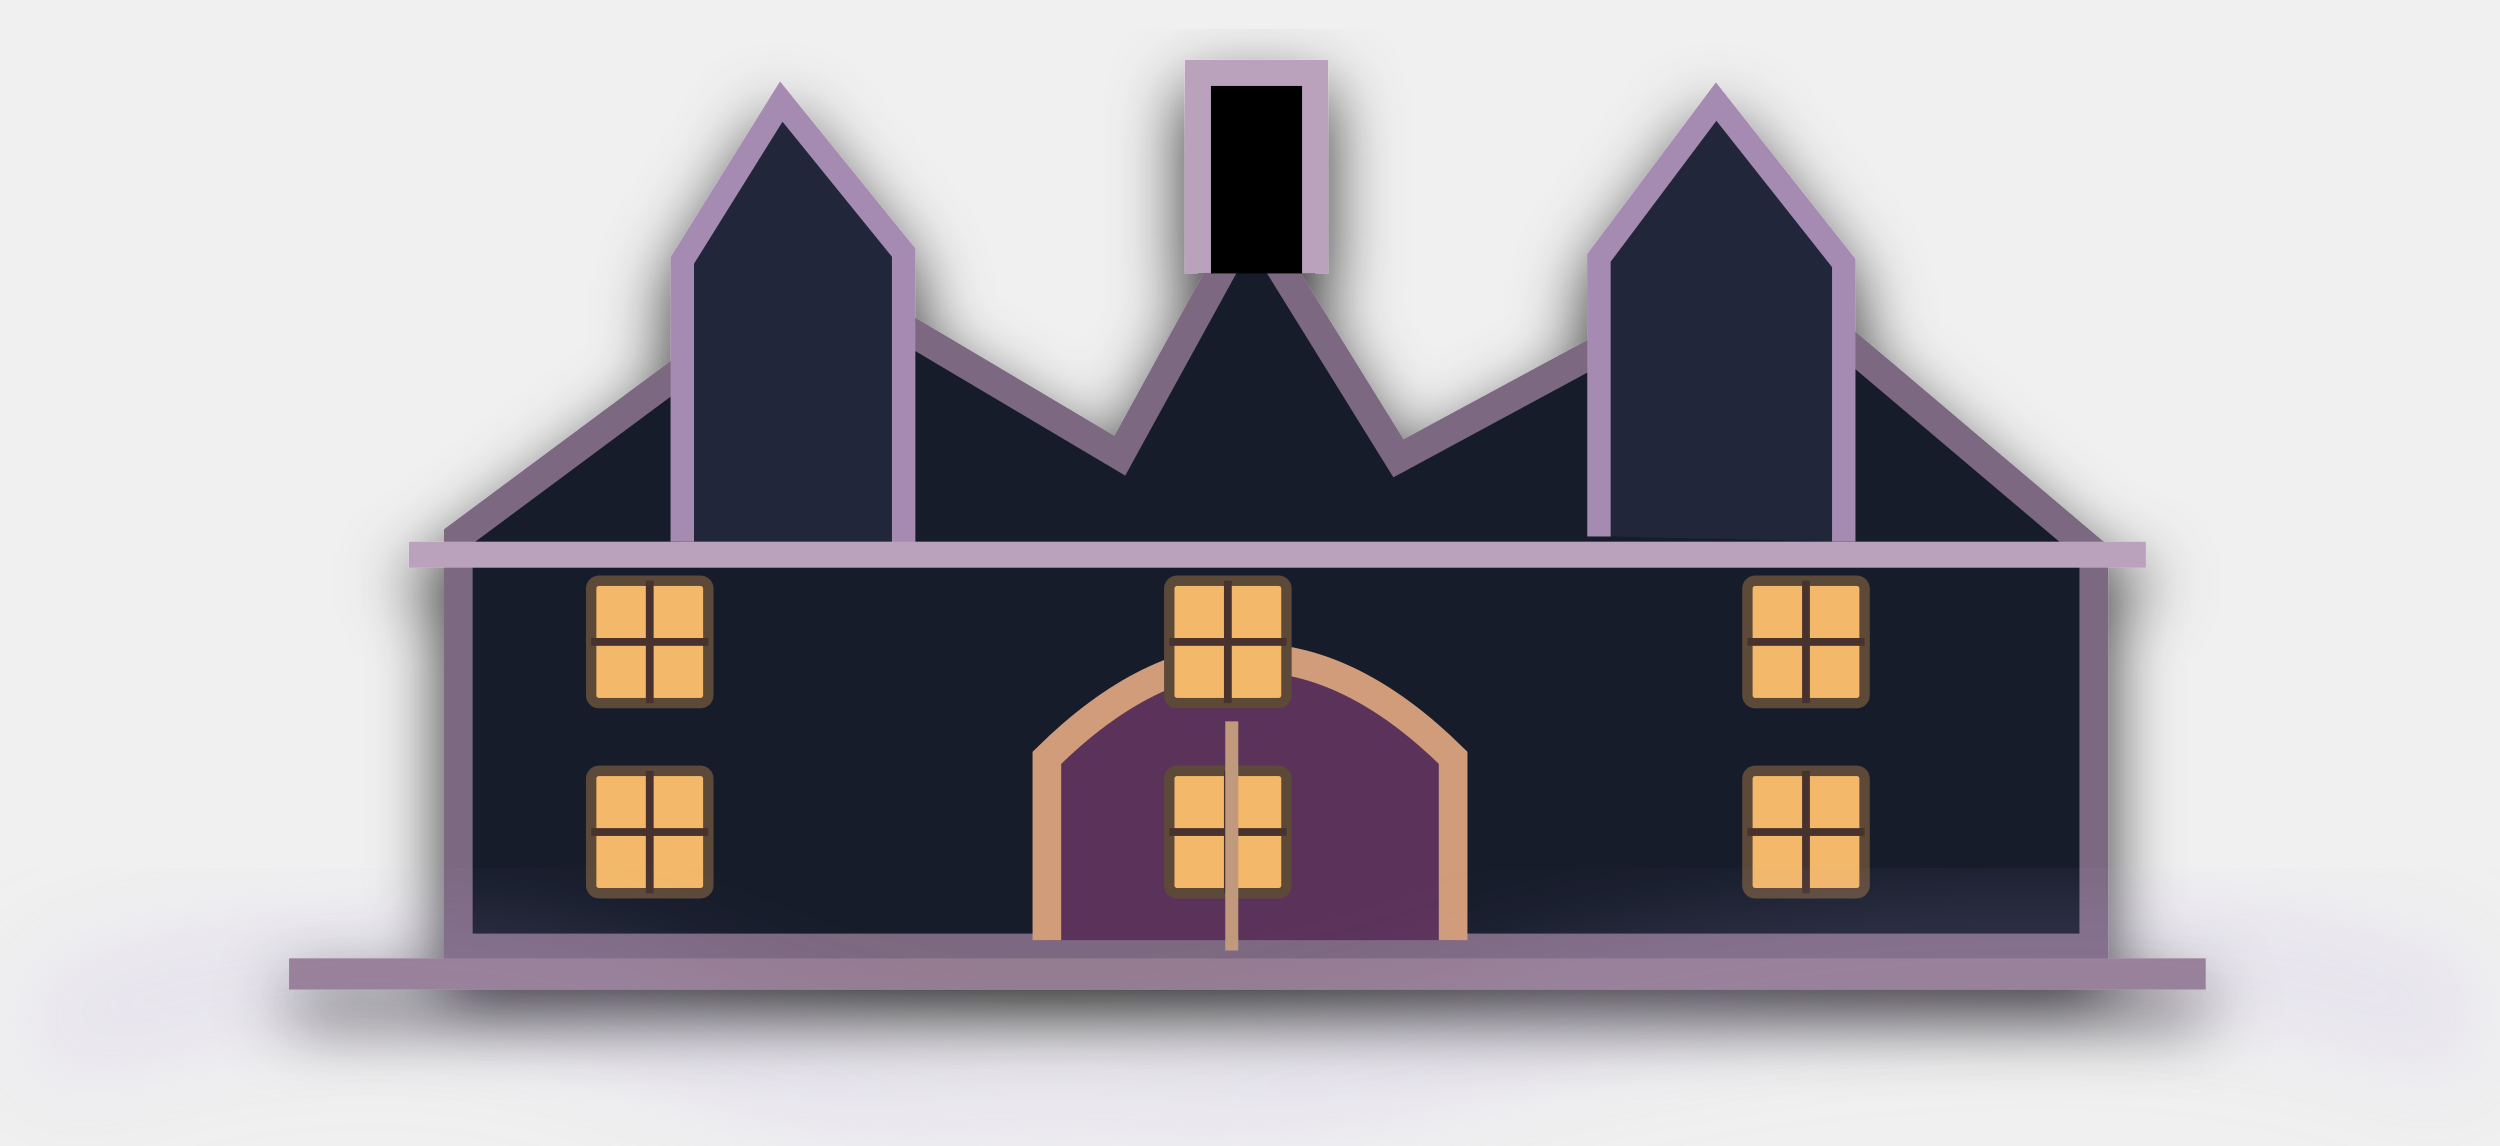
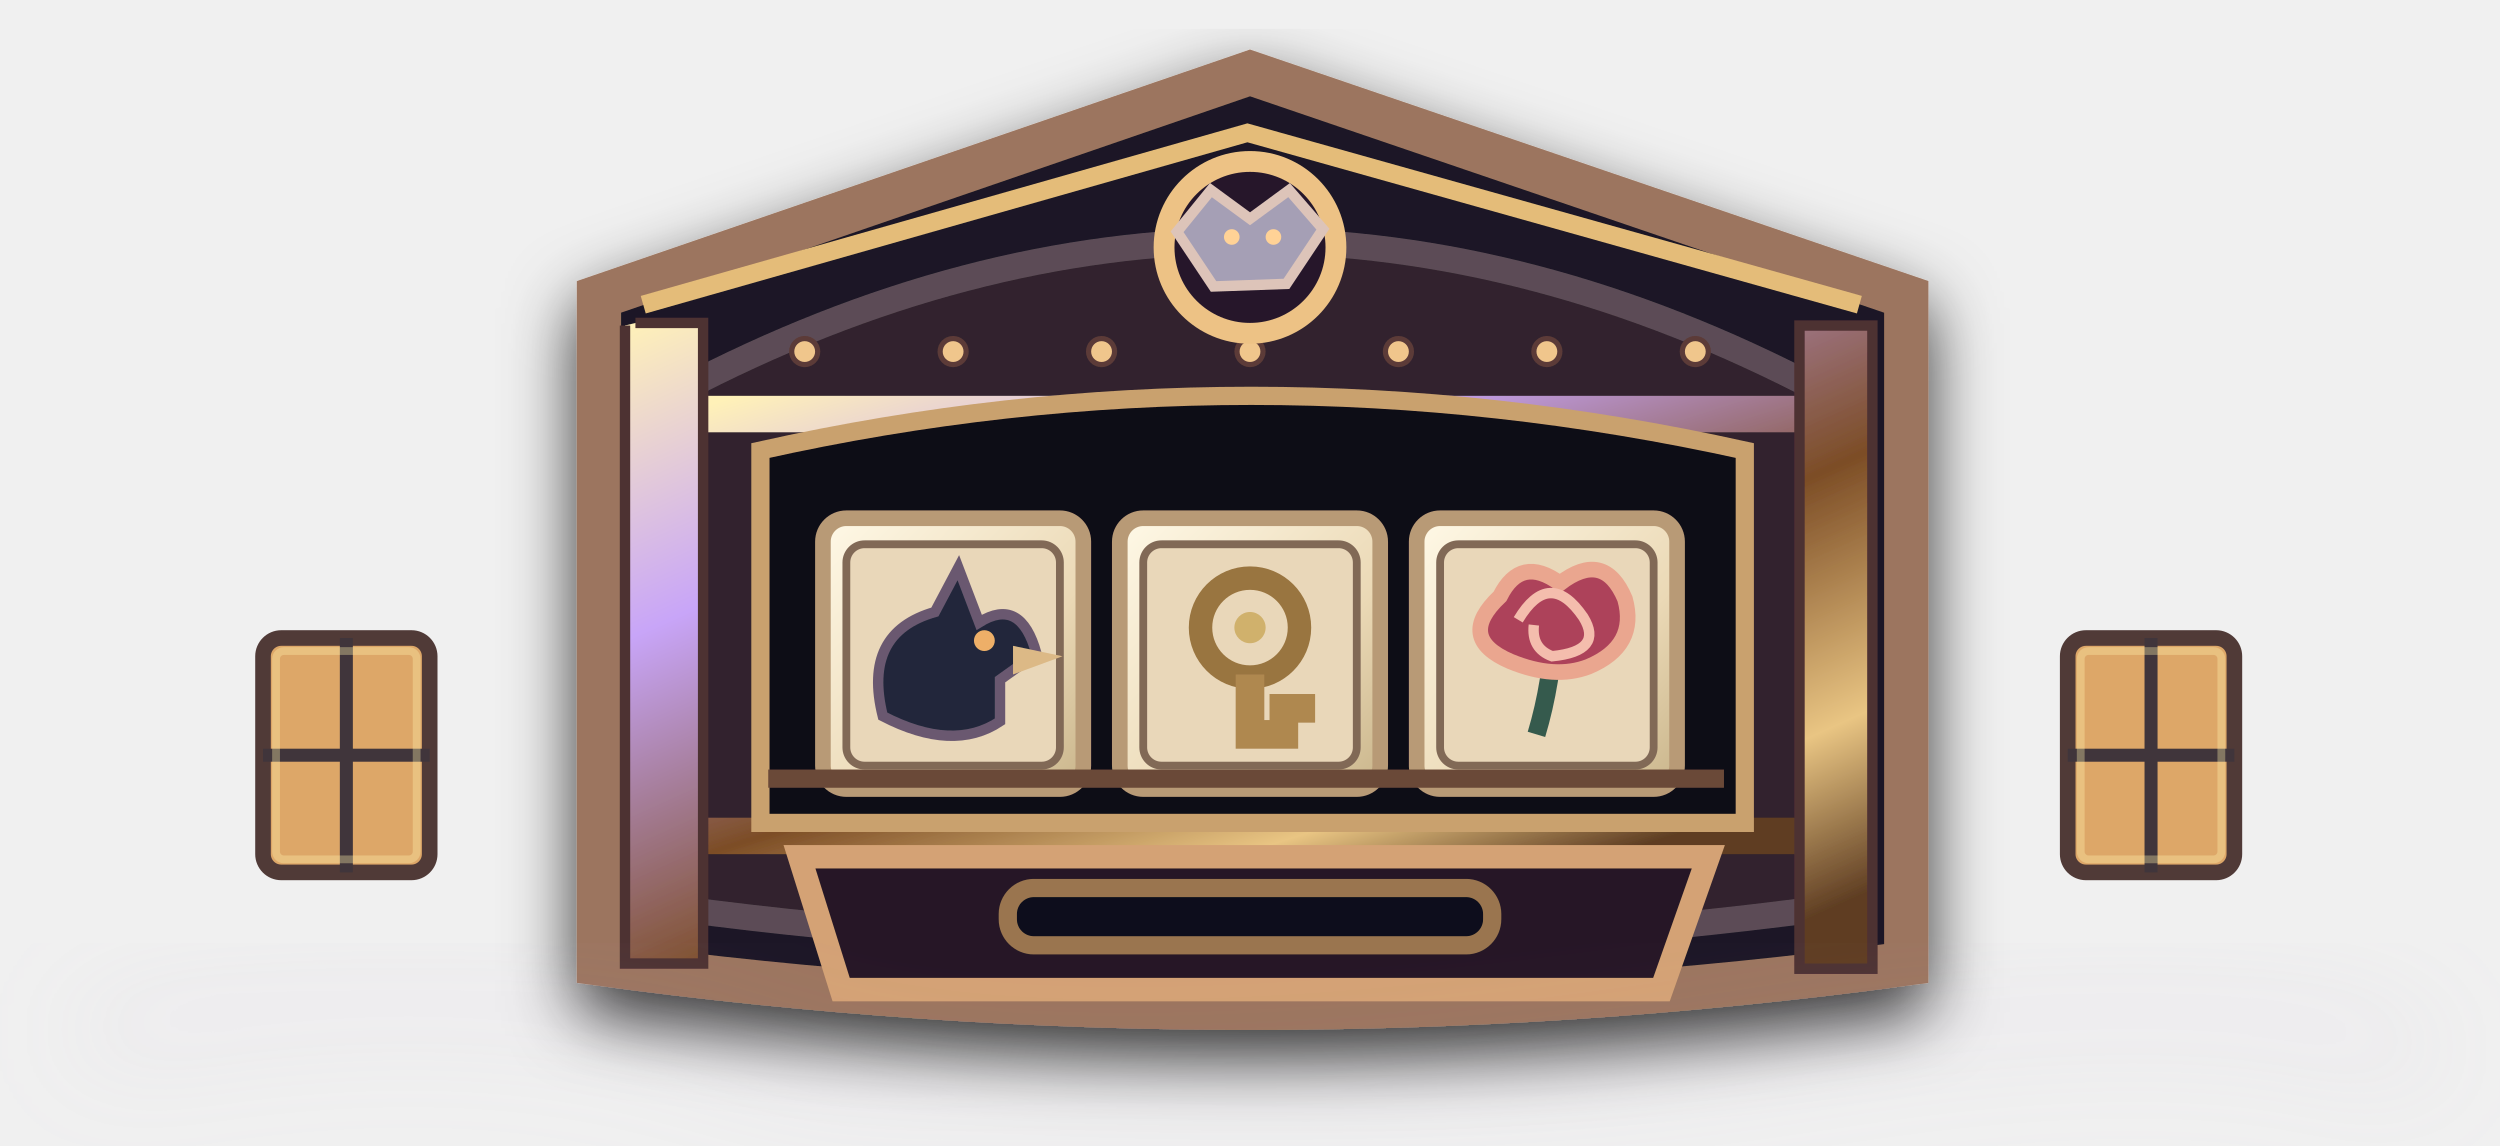
<svg xmlns="http://www.w3.org/2000/svg" width="960" height="440" viewBox="0 0 960 440">
  <defs>
    <linearGradient id="night" x1="0" y1="0" x2="1" y2="1">
      <stop stop-color="#142b30" />
      <stop offset=".52" stop-color="#08131b" />
      <stop offset="1" stop-color="#070d13" />
    </linearGradient>
    <linearGradient id="gold" x1="0" y1="0" x2=".86" y2="1">
      <stop stop-color="#fff1b8" />
      <stop offset=".28" stop-color="#c8a5f8" />
      <stop offset=".61" stop-color="#7c4d26" />
      <stop offset=".84" stop-color="#e9c583" />
      <stop offset="1" stop-color="#5f3e23" />
    </linearGradient>
    <linearGradient id="silk" x1="0" y1="0" x2="1" y2="1">
      <stop stop-color="#38223c" />
      <stop offset=".55" stop-color="#07171b" />
      <stop offset="1" stop-color="#020c11" />
    </linearGradient>
    <linearGradient id="paper" x1="0" y1="0" x2="1" y2="1">
      <stop stop-color="#fff9e7" />
      <stop offset=".62" stop-color="#ebd9b6" />
      <stop offset="1" stop-color="#c9b58b" />
    </linearGradient>
    <linearGradient id="obsidian" x1="0" y1="0" x2="1" y2="1">
      <stop stop-color="#495968" />
      <stop offset=".36" stop-color="#14202c" />
      <stop offset=".75" stop-color="#060c15" />
      <stop offset="1" stop-color="#27323a" />
    </linearGradient>
    <radialGradient id="light">
      <stop stop-color="#c8a5f8" stop-opacity=".6" />
      <stop offset=".35" stop-color="#c8a5f8" stop-opacity=".16" />
      <stop offset="1" stop-color="#c8a5f8" stop-opacity="0" />
    </radialGradient>
    <radialGradient id="aura">
      <stop stop-color="#e4baff" stop-opacity=".48" />
      <stop offset=".46" stop-color="#a160da" stop-opacity=".13" />
      <stop offset="1" stop-color="#34163f" stop-opacity="0" />
    </radialGradient>
    <radialGradient id="vignette">
      <stop offset=".37" stop-color="#000000" stop-opacity="0" />
      <stop offset="1" stop-color="#01050a" stop-opacity=".83" />
    </radialGradient>
    <filter id="soft" x="-50%" y="-50%" width="200%" height="200%">
      <feGaussianBlur stdDeviation="21" />
    </filter>
    <filter id="smallglow" x="-70%" y="-70%" width="240%" height="240%">
      <feGaussianBlur stdDeviation="6" />
    </filter>
    <filter id="shadow" x="-40%" y="-40%" width="180%" height="200%">
      <feDropShadow dx="0" dy="11" stdDeviation="13" flood-color="#000000" flood-opacity=".79" />
    </filter>
    <pattern id="grain" width="38" height="38" patternUnits="userSpaceOnUse">
      <path d="M0 35L35 0" fill="none" stroke="#ffffff" stroke-opacity=".045" stroke-width=".8" />
      <circle cx="21" cy="13" r="1" fill="#ffde9a" opacity=".12" />
    </pattern>
  </defs>
  <g filter="url(#shadow)">
-     <path d="M176 206L312 105L430 175L480 84L537 176L674 102L804 212V364H176Z" fill="#161c2b" stroke="#7c6780" stroke-width="11" />
-     <path d="M262 208V100L300 39L347 97V210M614 206V99L659 39L708 101V208" fill="#22253a" stroke="#a58ab1" stroke-width="9" />
-     <path d="M460 105V28H505V105M157 213H824" stroke="#baa2bd" stroke-width="10" />
-     <path d="M402 361V291Q480 214 558 291V361" fill="#5a325a" stroke="#d19c79" stroke-width="11" />
-     <rect x="227" y="223" width="45" height="47" rx="3" fill="#f3b869" stroke="#5c4838" stroke-width="4" />
-     <path d="M249.5 223v47M227 246.5h45" stroke="#47332e" stroke-width="3" />
-     <rect x="449" y="223" width="45" height="47" rx="3" fill="#f3b869" stroke="#5c4838" stroke-width="4" />
-     <path d="M471.5 223v47M449 246.5h45" stroke="#47332e" stroke-width="3" />
-     <rect x="671" y="223" width="45" height="47" rx="3" fill="#f3b869" stroke="#5c4838" stroke-width="4" />
-     <path d="M693.5 223v47M671 246.5h45" stroke="#47332e" stroke-width="3" />
-     <rect x="227" y="296" width="45" height="47" rx="3" fill="#f3b869" stroke="#5c4838" stroke-width="4" />
-     <path d="M249.5 296v47M227 319.5h45" stroke="#47332e" stroke-width="3" />
-     <rect x="449" y="296" width="45" height="47" rx="3" fill="#f3b869" stroke="#5c4838" stroke-width="4" />
-     <path d="M471.5 296v47M449 319.5h45" stroke="#47332e" stroke-width="3" />
-     <rect x="671" y="296" width="45" height="47" rx="3" fill="#f3b869" stroke="#5c4838" stroke-width="4" />
-     <path d="M693.5 296v47M671 319.5h45" stroke="#47332e" stroke-width="3" />
-     <path d="M473 277V365" stroke="#c19a7d" stroke-width="5" />
-     <path d="M111 374H847" stroke="#947b91" stroke-width="12" />
+     <path d="M230 114L480 28L732 114V370Q480 404 230 370Z" fill="#1a1725" stroke="#9c755e" stroke-width="17" />
+     <path d="M247 117L479 51L714 117" fill="none" stroke="#e4bc79" stroke-width="7" />
+     <path d="M261 150Q480 35 699 150V349Q480 378 261 349Z" fill="#31232d" stroke="#5c4c56" stroke-width="10" />
+     <path d="M263 159H701M263 321H701" stroke="url(#gold)" stroke-width="14" />
+     <path d="M292 173Q480 131 670 173V316H292Z" fill="#0e0b17" stroke="#c9a16e" stroke-width="7" />
+     <g transform="translate(316 199)">
+       <rect width="100" height="104" rx="9" fill="url(#paper)" stroke="#b89a76" stroke-width="6" />
+       <rect x="9" y="10" width="82" height="85" rx="7" fill="#e9d7b9" stroke="#816957" stroke-width="3" />
+       <path d="M23 76Q15 44 43 36L52 19L60 40Q76 30 82 52L68 62L68 78Q50 90 23 76Z" fill="#20283a" stroke="#6a5870" stroke-width="4" />
+       <circle cx="62" cy="47" r="4" fill="#eeaf68" />
+       <path d="M73 49L92 53L73 60Z" fill="#dcb986" />
+     </g>
+     <g transform="translate(430 199)">
+       <rect width="100" height="104" rx="9" fill="url(#paper)" stroke="#b89a76" stroke-width="6" />
+       <rect x="9" y="10" width="82" height="85" rx="7" fill="#e9d7b9" stroke="#816957" stroke-width="3" />
+       <circle cx="50" cy="42" r="19" stroke="#99743f" stroke-width="9" fill="none" />
+       <path d="M50 60V83H63V73H75" stroke="#af8850" stroke-width="11" fill="none" />
+       <circle cx="50" cy="42" r="6" fill="#d0b16c" />
+     </g>
+     <g transform="translate(544 199)">
+       <rect width="100" height="104" rx="9" fill="url(#paper)" stroke="#b89a76" stroke-width="6" />
+       <rect x="9" y="10" width="82" height="85" rx="7" fill="#e9d7b9" stroke="#816957" stroke-width="3" />
+       <path d="M46 83Q52 63 53 40" stroke="#365a4d" stroke-width="7" fill="none" />
+       <path d="M36 55Q15 46 32 30Q40 14 55 25Q72 12 80 31Q85 49 66 57Q53 62 36 55Z" fill="#ad425a" stroke="#eaa68f" stroke-width="6" />
+       <path d="M39 39Q51 19 64 38Q72 51 52 53Q44 50 45 41" stroke="#f4bdad" stroke-width="4" fill="none" />
+     </g>
+     <path d="M295 299H662" stroke="#6b4938" stroke-width="7" />
+     <circle cx="252" cy="135" r="5" fill="#f0c68c" stroke="#5b3a37" stroke-width="2" />
+     <circle cx="309" cy="135" r="5" fill="#f0c68c" stroke="#5b3a37" stroke-width="2" />
+     <circle cx="366" cy="135" r="5" fill="#f0c68c" stroke="#5b3a37" stroke-width="2" />
+     <circle cx="423" cy="135" r="5" fill="#f0c68c" stroke="#5b3a37" stroke-width="2" />
+     <circle cx="480" cy="135" r="5" fill="#f0c68c" stroke="#5b3a37" stroke-width="2" />
+     <circle cx="537" cy="135" r="5" fill="#f0c68c" stroke="#5b3a37" stroke-width="2" />
+     <circle cx="594" cy="135" r="5" fill="#f0c68c" stroke="#5b3a37" stroke-width="2" />
+     <circle cx="651" cy="135" r="5" fill="#f0c68c" stroke="#5b3a37" stroke-width="2" />
+     <circle cx="708" cy="135" r="5" fill="#f0c68c" stroke="#5b3a37" stroke-width="2" />
+     <path d="M307 329H656L638 380H323Z" fill="#261925" stroke="#d4a274" stroke-width="9" />
+     <rect x="387" y="341" width="186" height="22" rx="10" fill="#090d1b" stroke="#9a754f" stroke-width="7" />
+     <path d="M244 124H270V370H240V125M691 125H719V372H691Z" fill="url(#gold)" stroke="#4e3032" stroke-width="4" />
+     <circle cx="480" cy="95" r="33" fill="#25172b" stroke="#edc285" stroke-width="8" />
+     <path d="M466 110L452 89L465 73L480 84L495 73L508 88L494 109Z" fill="#a59fb5" stroke="#ddc4b9" stroke-width="4" />
+     <circle cx="473" cy="91" r="3" fill="#ffd296" />
+     <circle cx="489" cy="91" r="3" fill="#ffd296" />
  </g>
-   <path d="M11 398Q150 345 277 402T590 389Q823 337 956 397" fill="none" stroke="#b8a4df" opacity=".27" stroke-width="29" filter="url(#soft)" />
+   <g>
+     <rect x="101" y="245" width="64" height="90" rx="7" fill="#dda768" stroke="#503a37" stroke-width="6" />
+     <path d="M133 245V335M101 290H165" stroke="#40353b" stroke-width="5" />
+     <rect x="106" y="250" width="54" height="80" rx="3" fill="none" stroke="#fff0ad" opacity=".35" stroke-width="3" />
+   </g>
+   <g>
+     <rect x="794" y="245" width="64" height="90" rx="7" fill="#dda768" stroke="#503a37" stroke-width="6" />
+     <path d="M826 245V335M794 290H858" stroke="#40353b" stroke-width="5" />
+     <rect x="799" y="250" width="54" height="80" rx="3" fill="none" stroke="#fff0ad" opacity=".35" stroke-width="3" />
+   </g>
+   <path d="M32 398Q183 365 290 406T680 402Q854 371 933 407" stroke="#b7a4cb" stroke-width="11" opacity=".19" fill="none" filter="url(#soft)" />
</svg>
